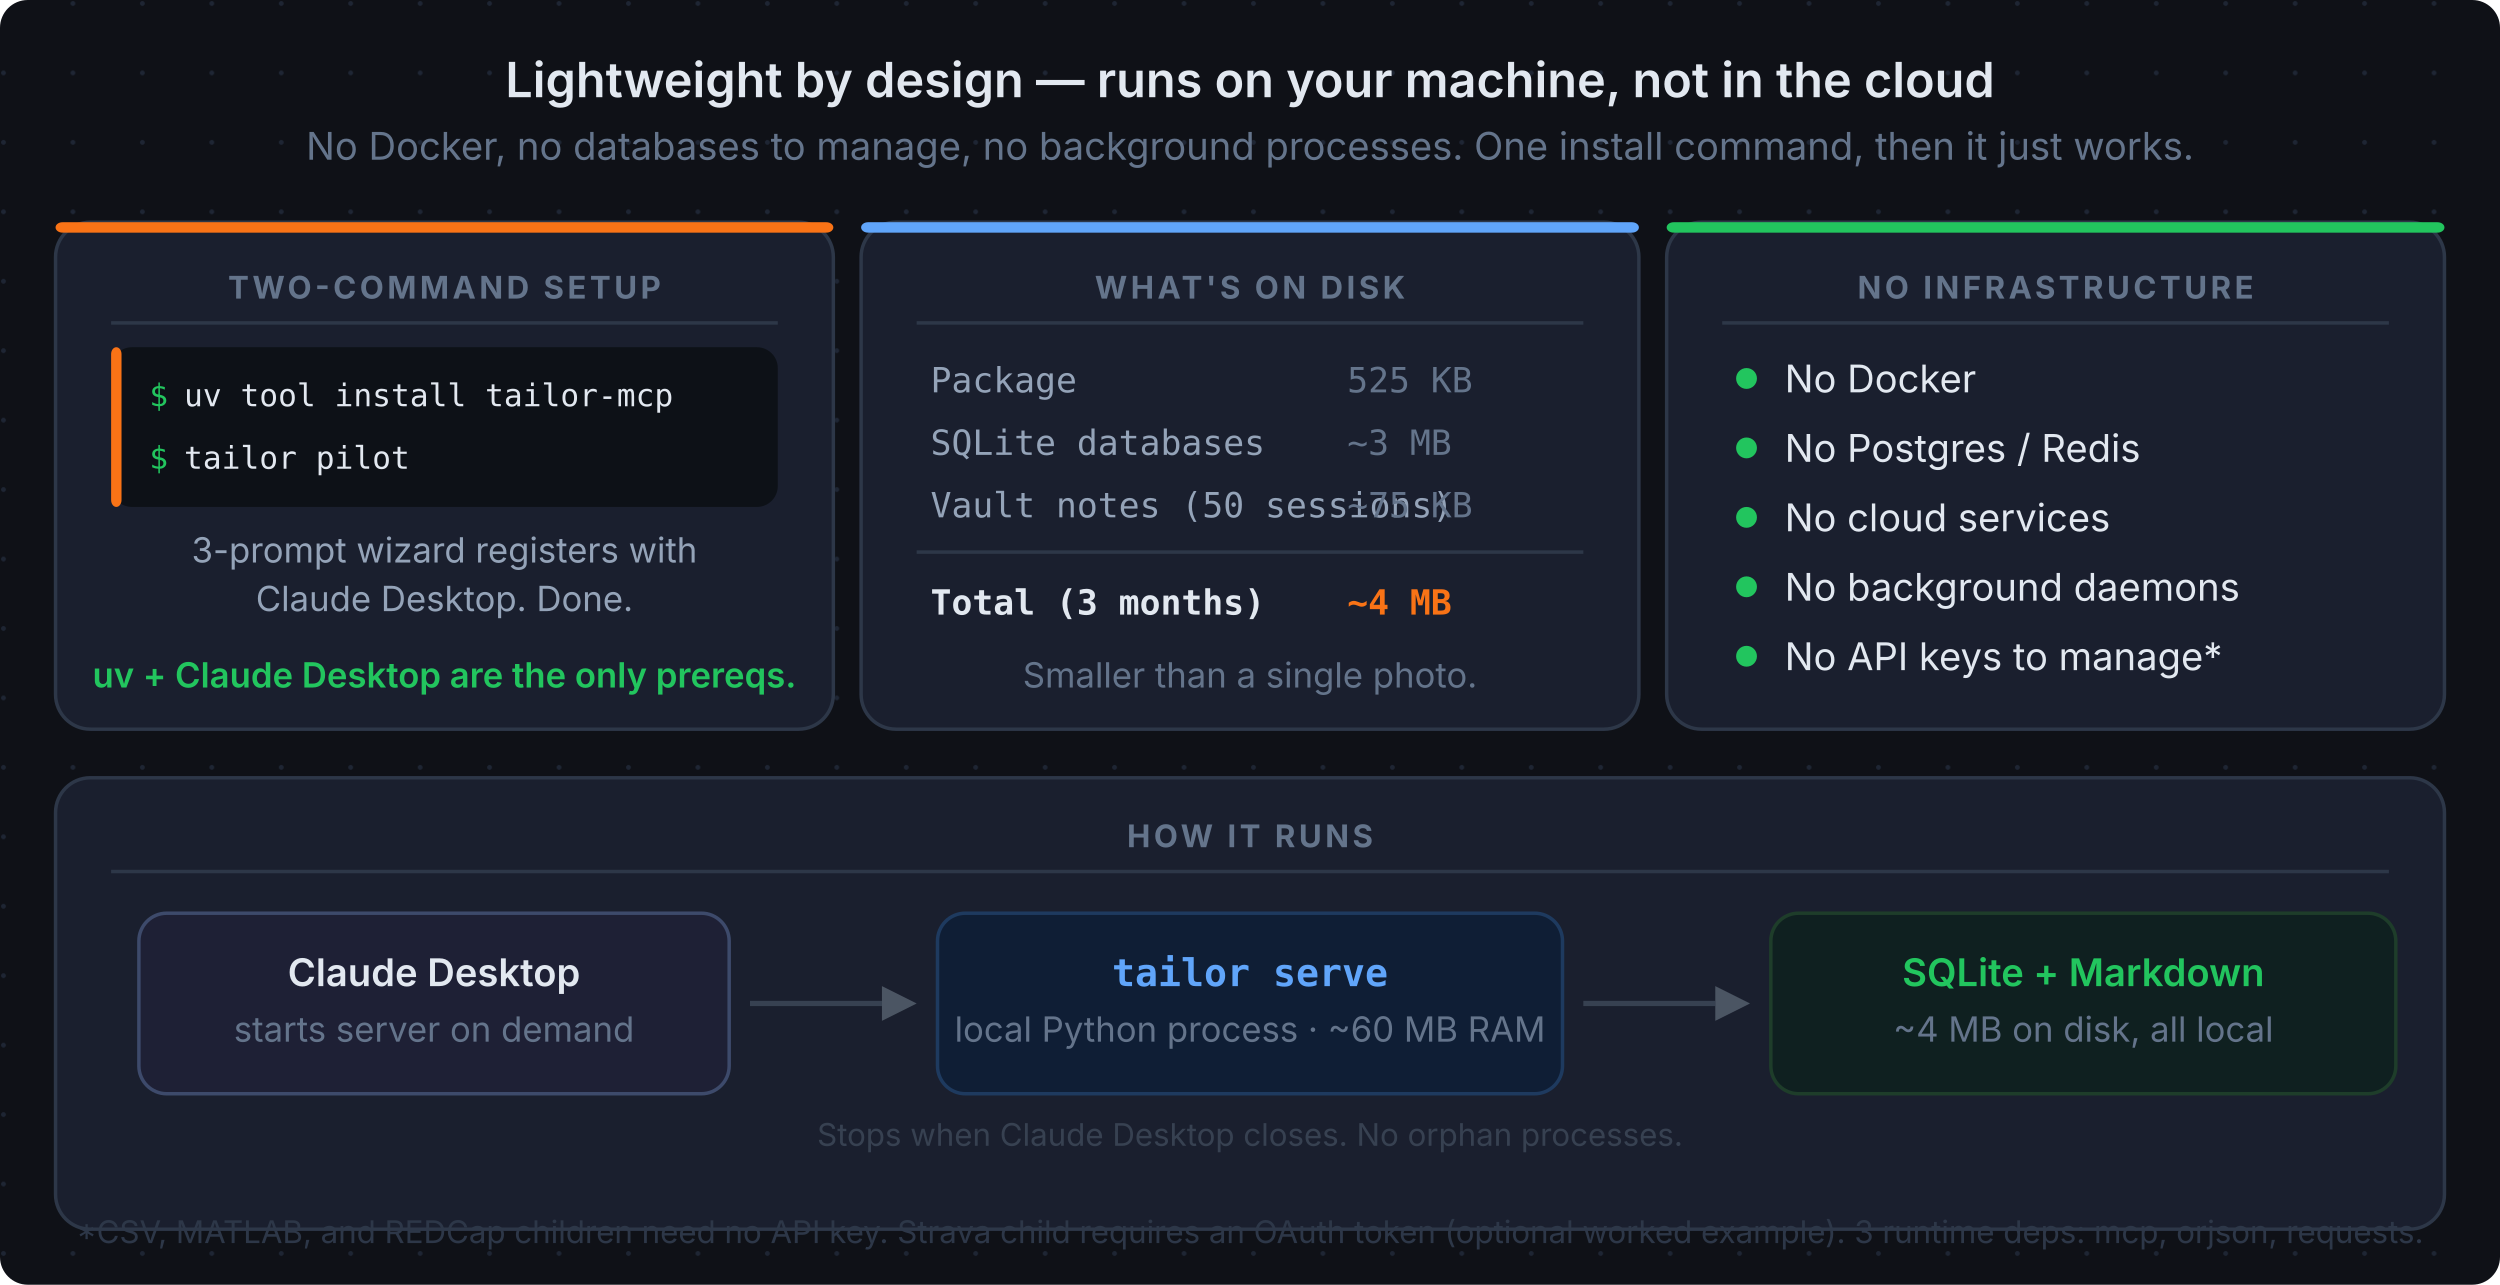
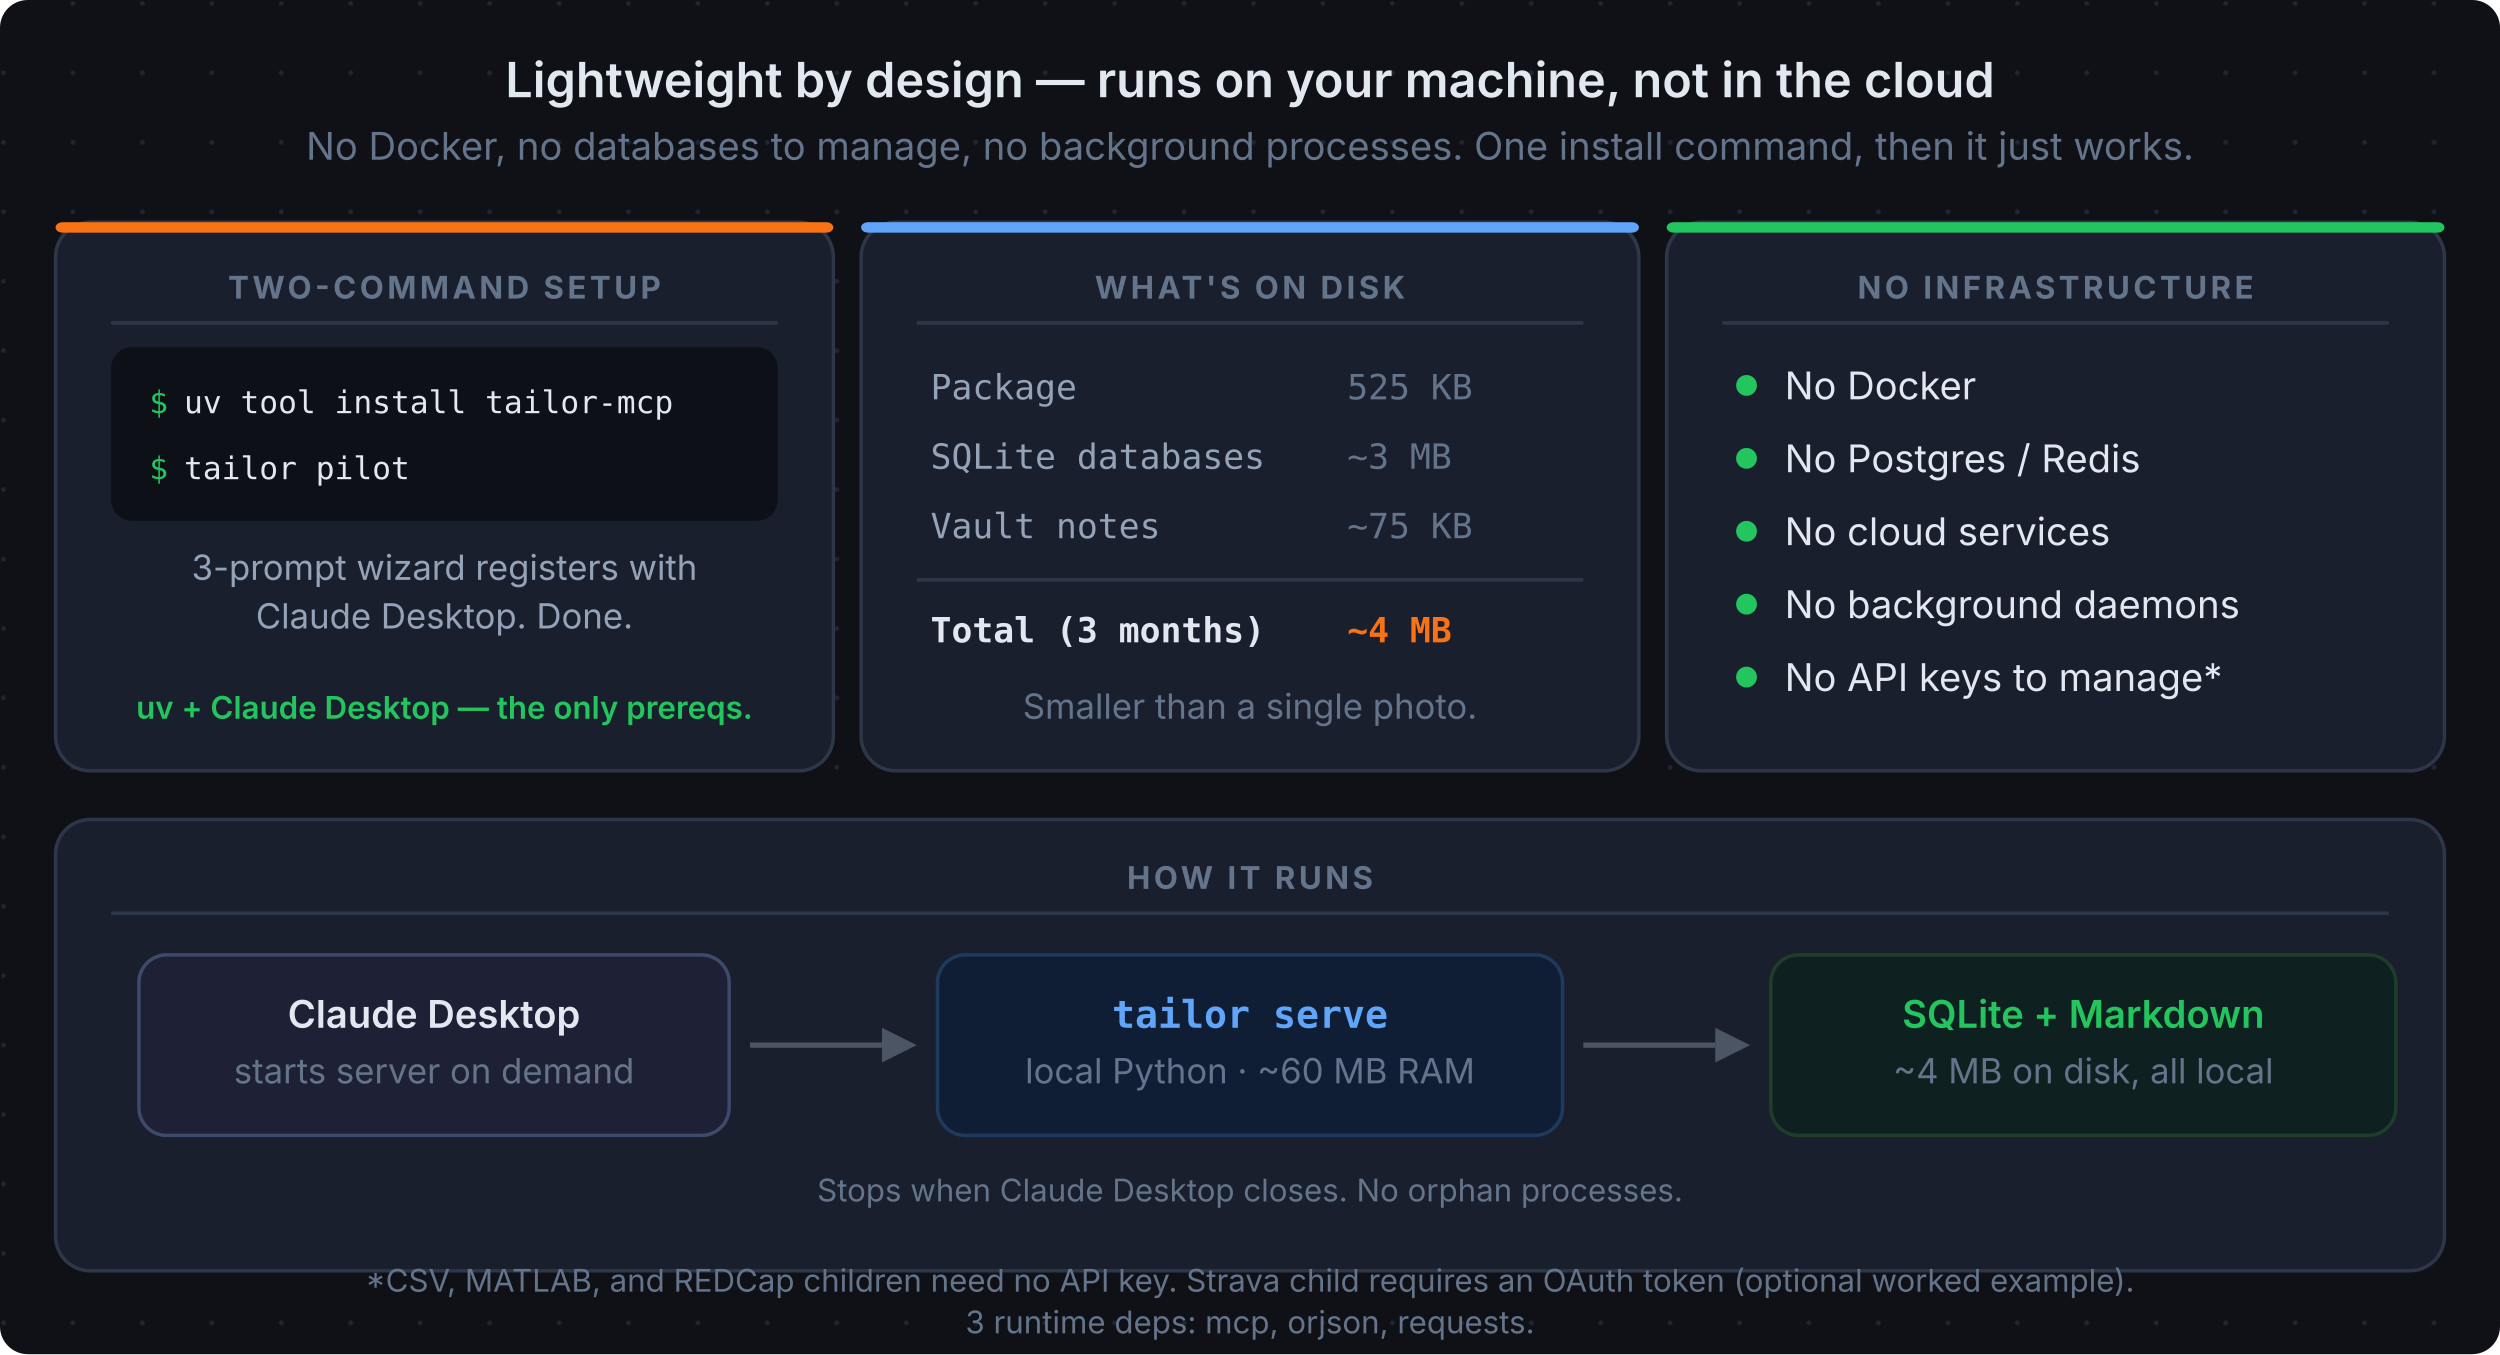
- <svg xmlns="http://www.w3.org/2000/svg" width="720" height="370" viewBox="0 0 720 370">
+ <svg xmlns="http://www.w3.org/2000/svg" width="720" height="390" viewBox="0 0 720 390">
  <defs>
    <pattern id="fp-dots" x="0" y="0" width="20" height="20" patternUnits="userSpaceOnUse">
      <circle fill="#1e2533" cx="1" cy="1" r="0.7" />
    </pattern>
  </defs>
-   <rect fill="#0f1117" x="0" y="0" width="720" height="370" rx="8" ry="8" />
-   <rect fill="url(#fp-dots)" x="0" y="0" width="720" height="370" rx="8" ry="8" />
+   <rect fill="#0f1117" x="0" y="0" width="720" height="390" rx="8" ry="8" />
+   <rect fill="url(#fp-dots)" x="0" y="0" width="720" height="390" rx="8" ry="8" />
  <text fill="#e2e8f0" font-family="-apple-system,Segoe UI,system-ui,sans-serif" font-size="14" font-weight="600" x="360" y="28" text-anchor="middle">Lightweight by design — runs on your machine, not in the cloud</text>
  <text fill="#64748b" font-family="-apple-system,Segoe UI,system-ui,sans-serif" font-size="11" x="360" y="46" text-anchor="middle">No Docker, no databases to manage, no background processes. One install command, then it just works.</text>
-   <rect fill="#1a1f2e" stroke="#2d3748" stroke-width="1" x="16" y="64" width="224" height="146" rx="10" ry="10" />
+   <rect fill="#1a1f2e" stroke="#2d3748" stroke-width="1" x="16" y="64" width="224" height="158" rx="10" ry="10" />
  <rect fill="#f97316" x="16" y="64" width="224" height="3" rx="2" ry="2" />
  <text fill="#64748b" font-family="-apple-system,Segoe UI,system-ui,sans-serif" font-size="9" font-weight="700" x="128" y="86" text-anchor="middle" letter-spacing="1">TWO-COMMAND SETUP</text>
  <line stroke="#2d3748" stroke-width="1" x1="32" y1="93" x2="224" y2="93" />
-   <rect fill="#0d1117" x="32" y="100" width="192" height="46" rx="6" ry="6" />
-   <rect fill="#f97316" x="32" y="100" width="3" height="46" rx="2" ry="2" />
-   <text fill="#22c55e" font-family="SF Mono,Fira Code,Consolas,monospace" font-size="9" x="43" y="117">$</text>
-   <text fill="#e2e8f0" font-family="SF Mono,Fira Code,Consolas,monospace" font-size="9" x="53" y="117">uv tool install tailor-mcp</text>
-   <text fill="#22c55e" font-family="SF Mono,Fira Code,Consolas,monospace" font-size="9" x="43" y="135">$</text>
-   <text fill="#e2e8f0" font-family="SF Mono,Fira Code,Consolas,monospace" font-size="9" x="53" y="135">tailor pilot</text>
-   <text fill="#94a3b8" font-family="-apple-system,Segoe UI,system-ui,sans-serif" font-size="10" x="128" y="162" text-anchor="middle">3-prompt wizard registers with</text>
-   <text fill="#94a3b8" font-family="-apple-system,Segoe UI,system-ui,sans-serif" font-size="10" x="128" y="176" text-anchor="middle">Claude Desktop. Done.</text>
-   <text fill="#22c55e" font-family="-apple-system,Segoe UI,system-ui,sans-serif" font-size="10" font-weight="600" x="128" y="198" text-anchor="middle">uv + Claude Desktop are the only prereqs.</text>
-   <rect fill="#1a1f2e" stroke="#2d3748" stroke-width="1" x="248" y="64" width="224" height="146" rx="10" ry="10" />
+   <rect fill="#0d1117" x="32" y="100" width="192" height="50" rx="6" ry="6" />
+   <text fill="#22c55e" font-family="SF Mono,Fira Code,Consolas,monospace" font-size="9" x="43" y="119">$</text>
+   <text fill="#e2e8f0" font-family="SF Mono,Fira Code,Consolas,monospace" font-size="9" x="53" y="119">uv tool install tailor-mcp</text>
+   <text fill="#22c55e" font-family="SF Mono,Fira Code,Consolas,monospace" font-size="9" x="43" y="138">$</text>
+   <text fill="#e2e8f0" font-family="SF Mono,Fira Code,Consolas,monospace" font-size="9" x="53" y="138">tailor pilot</text>
+   <text fill="#94a3b8" font-family="-apple-system,Segoe UI,system-ui,sans-serif" font-size="10" x="128" y="167" text-anchor="middle">3-prompt wizard registers with</text>
+   <text fill="#94a3b8" font-family="-apple-system,Segoe UI,system-ui,sans-serif" font-size="10" x="128" y="181" text-anchor="middle">Claude Desktop. Done.</text>
+   <text fill="#22c55e" font-family="-apple-system,Segoe UI,system-ui,sans-serif" font-size="9" font-weight="600" x="128" y="207" text-anchor="middle">uv + Claude Desktop — the only prereqs.</text>
+   <rect fill="#1a1f2e" stroke="#2d3748" stroke-width="1" x="248" y="64" width="224" height="158" rx="10" ry="10" />
  <rect fill="#60a5fa" x="248" y="64" width="224" height="3" rx="2" ry="2" />
  <text fill="#64748b" font-family="-apple-system,Segoe UI,system-ui,sans-serif" font-size="9" font-weight="700" x="360" y="86" text-anchor="middle" letter-spacing="1">WHAT'S ON DISK</text>
  <line stroke="#2d3748" stroke-width="1" x1="264" y1="93" x2="456" y2="93" />
-   <text fill="#94a3b8" font-family="SF Mono,Fira Code,Consolas,monospace" font-size="10" x="268" y="113">Package</text>
-   <text fill="#64748b" font-family="SF Mono,Fira Code,Consolas,monospace" font-size="10" x="388" y="113">525 KB</text>
-   <text fill="#94a3b8" font-family="SF Mono,Fira Code,Consolas,monospace" font-size="10" x="268" y="131">SQLite databases</text>
-   <text fill="#64748b" font-family="SF Mono,Fira Code,Consolas,monospace" font-size="10" x="388" y="131">~3 MB</text>
-   <text fill="#94a3b8" font-family="SF Mono,Fira Code,Consolas,monospace" font-size="10" x="268" y="149">Vault notes (50 sessions)</text>
-   <text fill="#64748b" font-family="SF Mono,Fira Code,Consolas,monospace" font-size="10" x="388" y="149">~75 KB</text>
-   <line stroke="#2d3748" stroke-width="1" x1="264" y1="159" x2="456" y2="159" />
-   <text fill="#e2e8f0" font-family="SF Mono,Fira Code,Consolas,monospace" font-size="10" font-weight="600" x="268" y="177">Total (3 months)</text>
-   <text fill="#f97316" font-family="SF Mono,Fira Code,Consolas,monospace" font-size="10" font-weight="600" x="388" y="177">~4 MB</text>
-   <text fill="#64748b" font-family="-apple-system,Segoe UI,system-ui,sans-serif" font-size="10" x="360" y="198" text-anchor="middle">Smaller than a single photo.</text>
-   <rect fill="#1a1f2e" stroke="#2d3748" stroke-width="1" x="480" y="64" width="224" height="146" rx="10" ry="10" />
+   <text fill="#94a3b8" font-family="SF Mono,Fira Code,Consolas,monospace" font-size="10" x="268" y="115">Package</text>
+   <text fill="#64748b" font-family="SF Mono,Fira Code,Consolas,monospace" font-size="10" x="388" y="115">525 KB</text>
+   <text fill="#94a3b8" font-family="SF Mono,Fira Code,Consolas,monospace" font-size="10" x="268" y="135">SQLite databases</text>
+   <text fill="#64748b" font-family="SF Mono,Fira Code,Consolas,monospace" font-size="10" x="388" y="135">~3 MB</text>
+   <text fill="#94a3b8" font-family="SF Mono,Fira Code,Consolas,monospace" font-size="10" x="268" y="155">Vault notes</text>
+   <text fill="#64748b" font-family="SF Mono,Fira Code,Consolas,monospace" font-size="10" x="388" y="155">~75 KB</text>
+   <line stroke="#2d3748" stroke-width="1" x1="264" y1="167" x2="456" y2="167" />
+   <text fill="#e2e8f0" font-family="SF Mono,Fira Code,Consolas,monospace" font-size="10" font-weight="600" x="268" y="185">Total (3 months)</text>
+   <text fill="#f97316" font-family="SF Mono,Fira Code,Consolas,monospace" font-size="10" font-weight="600" x="388" y="185">~4 MB</text>
+   <text fill="#64748b" font-family="-apple-system,Segoe UI,system-ui,sans-serif" font-size="10" x="360" y="207" text-anchor="middle">Smaller than a single photo.</text>
+   <rect fill="#1a1f2e" stroke="#2d3748" stroke-width="1" x="480" y="64" width="224" height="158" rx="10" ry="10" />
  <rect fill="#22c55e" x="480" y="64" width="224" height="3" rx="2" ry="2" />
  <text fill="#64748b" font-family="-apple-system,Segoe UI,system-ui,sans-serif" font-size="9" font-weight="700" x="592" y="86" text-anchor="middle" letter-spacing="1">NO INFRASTRUCTURE</text>
  <line stroke="#2d3748" stroke-width="1" x1="496" y1="93" x2="688" y2="93" />
-   <circle fill="#22c55e" cx="503" cy="109" r="3" />
-   <text fill="#e2e8f0" font-family="-apple-system,Segoe UI,system-ui,sans-serif" font-size="11" x="514" y="113">No Docker</text>
-   <circle fill="#22c55e" cx="503" cy="129" r="3" />
-   <text fill="#e2e8f0" font-family="-apple-system,Segoe UI,system-ui,sans-serif" font-size="11" x="514" y="133">No Postgres / Redis</text>
-   <circle fill="#22c55e" cx="503" cy="149" r="3" />
-   <text fill="#e2e8f0" font-family="-apple-system,Segoe UI,system-ui,sans-serif" font-size="11" x="514" y="153">No cloud services</text>
-   <circle fill="#22c55e" cx="503" cy="169" r="3" />
-   <text fill="#e2e8f0" font-family="-apple-system,Segoe UI,system-ui,sans-serif" font-size="11" x="514" y="173">No background daemons</text>
-   <circle fill="#22c55e" cx="503" cy="189" r="3" />
-   <text fill="#e2e8f0" font-family="-apple-system,Segoe UI,system-ui,sans-serif" font-size="11" x="514" y="193">No API keys to manage*</text>
-   <rect fill="#1a1f2e" stroke="#2d3748" stroke-width="1" x="16" y="224" width="688" height="130" rx="10" ry="10" />
-   <text fill="#64748b" font-family="-apple-system,Segoe UI,system-ui,sans-serif" font-size="9" font-weight="700" x="360" y="244" text-anchor="middle" letter-spacing="1">HOW IT RUNS</text>
-   <line stroke="#2d3748" stroke-width="1" x1="32" y1="251" x2="688" y2="251" />
-   <rect fill="#1e2035" stroke="#3d4a6b" stroke-width="1" x="40" y="263" width="170" height="52" rx="8" ry="8" />
-   <text fill="#e2e8f0" font-family="-apple-system,Segoe UI,system-ui,sans-serif" font-size="11" font-weight="600" x="125" y="284" text-anchor="middle">Claude Desktop</text>
-   <text fill="#64748b" font-family="-apple-system,Segoe UI,system-ui,sans-serif" font-size="10" x="125" y="300" text-anchor="middle">starts server on demand</text>
-   <line stroke="#374151" stroke-width="1.5" x1="216" y1="289" x2="254" y2="289" />
-   <polygon fill="#4b5563" points="254,284 264,289 254,294" />
-   <rect fill="#0f1e35" stroke="#1e3a5f" stroke-width="1" x="270" y="263" width="180" height="52" rx="8" ry="8" />
-   <text fill="#60a5fa" font-family="SF Mono,Fira Code,Consolas,monospace" font-size="11" font-weight="600" x="360" y="284" text-anchor="middle">tailor serve</text>
-   <text fill="#64748b" font-family="-apple-system,Segoe UI,system-ui,sans-serif" font-size="10" x="360" y="300" text-anchor="middle">local Python process · ~60 MB RAM</text>
-   <line stroke="#374151" stroke-width="1.5" x1="456" y1="289" x2="494" y2="289" />
-   <polygon fill="#4b5563" points="494,284 504,289 494,294" />
-   <rect fill="#0f2020" stroke="#1e3d2a" stroke-width="1" x="510" y="263" width="180" height="52" rx="8" ry="8" />
-   <text fill="#22c55e" font-family="-apple-system,Segoe UI,system-ui,sans-serif" font-size="11" font-weight="600" x="600" y="284" text-anchor="middle">SQLite + Markdown</text>
-   <text fill="#64748b" font-family="-apple-system,Segoe UI,system-ui,sans-serif" font-size="10" x="600" y="300" text-anchor="middle">~4 MB on disk, all local</text>
-   <text fill="#374151" font-family="-apple-system,Segoe UI,system-ui,sans-serif" font-size="9" x="360" y="330" text-anchor="middle">Stops when Claude Desktop closes. No orphan processes.</text>
-   <text fill="#2d3748" font-family="-apple-system,Segoe UI,system-ui,sans-serif" font-size="9" x="360" y="358" text-anchor="middle">*CSV, MATLAB, and REDCap children need no API key. Strava child requires an OAuth token (optional worked example). 3 runtime deps: mcp, orjson, requests.</text>
+   <circle fill="#22c55e" cx="503" cy="111" r="3" />
+   <text fill="#e2e8f0" font-family="-apple-system,Segoe UI,system-ui,sans-serif" font-size="11" x="514" y="115">No Docker</text>
+   <circle fill="#22c55e" cx="503" cy="132" r="3" />
+   <text fill="#e2e8f0" font-family="-apple-system,Segoe UI,system-ui,sans-serif" font-size="11" x="514" y="136">No Postgres / Redis</text>
+   <circle fill="#22c55e" cx="503" cy="153" r="3" />
+   <text fill="#e2e8f0" font-family="-apple-system,Segoe UI,system-ui,sans-serif" font-size="11" x="514" y="157">No cloud services</text>
+   <circle fill="#22c55e" cx="503" cy="174" r="3" />
+   <text fill="#e2e8f0" font-family="-apple-system,Segoe UI,system-ui,sans-serif" font-size="11" x="514" y="178">No background daemons</text>
+   <circle fill="#22c55e" cx="503" cy="195" r="3" />
+   <text fill="#e2e8f0" font-family="-apple-system,Segoe UI,system-ui,sans-serif" font-size="11" x="514" y="199">No API keys to manage*</text>
+   <rect fill="#1a1f2e" stroke="#2d3748" stroke-width="1" x="16" y="236" width="688" height="130" rx="10" ry="10" />
+   <text fill="#64748b" font-family="-apple-system,Segoe UI,system-ui,sans-serif" font-size="9" font-weight="700" x="360" y="256" text-anchor="middle" letter-spacing="1">HOW IT RUNS</text>
+   <line stroke="#2d3748" stroke-width="1" x1="32" y1="263" x2="688" y2="263" />
+   <rect fill="#1e2035" stroke="#3d4a6b" stroke-width="1" x="40" y="275" width="170" height="52" rx="8" ry="8" />
+   <text fill="#e2e8f0" font-family="-apple-system,Segoe UI,system-ui,sans-serif" font-size="11" font-weight="600" x="125" y="296" text-anchor="middle">Claude Desktop</text>
+   <text fill="#64748b" font-family="-apple-system,Segoe UI,system-ui,sans-serif" font-size="10" x="125" y="312" text-anchor="middle">starts server on demand</text>
+   <line stroke="#4b5563" stroke-width="1.5" x1="216" y1="301" x2="254" y2="301" />
+   <polygon fill="#4b5563" points="254,296 264,301 254,306" />
+   <rect fill="#0f1e35" stroke="#1e3a5f" stroke-width="1" x="270" y="275" width="180" height="52" rx="8" ry="8" />
+   <text fill="#60a5fa" font-family="SF Mono,Fira Code,Consolas,monospace" font-size="11" font-weight="600" x="360" y="296" text-anchor="middle">tailor serve</text>
+   <text fill="#64748b" font-family="-apple-system,Segoe UI,system-ui,sans-serif" font-size="10" x="360" y="312" text-anchor="middle">local Python · ~60 MB RAM</text>
+   <line stroke="#4b5563" stroke-width="1.5" x1="456" y1="301" x2="494" y2="301" />
+   <polygon fill="#4b5563" points="494,296 504,301 494,306" />
+   <rect fill="#0f2020" stroke="#1e3d2a" stroke-width="1" x="510" y="275" width="180" height="52" rx="8" ry="8" />
+   <text fill="#22c55e" font-family="-apple-system,Segoe UI,system-ui,sans-serif" font-size="11" font-weight="600" x="600" y="296" text-anchor="middle">SQLite + Markdown</text>
+   <text fill="#64748b" font-family="-apple-system,Segoe UI,system-ui,sans-serif" font-size="10" x="600" y="312" text-anchor="middle">~4 MB on disk, all local</text>
+   <text fill="#64748b" font-family="-apple-system,Segoe UI,system-ui,sans-serif" font-size="9" x="360" y="346" text-anchor="middle">Stops when Claude Desktop closes. No orphan processes.</text>
+   <text fill="#64748b" font-family="-apple-system,Segoe UI,system-ui,sans-serif" font-size="9" x="360" y="372" text-anchor="middle">*CSV, MATLAB, and REDCap children need no API key. Strava child requires an OAuth token (optional worked example).</text>
+   <text fill="#64748b" font-family="-apple-system,Segoe UI,system-ui,sans-serif" font-size="9" x="360" y="384" text-anchor="middle">3 runtime deps: mcp, orjson, requests.</text>
</svg>
